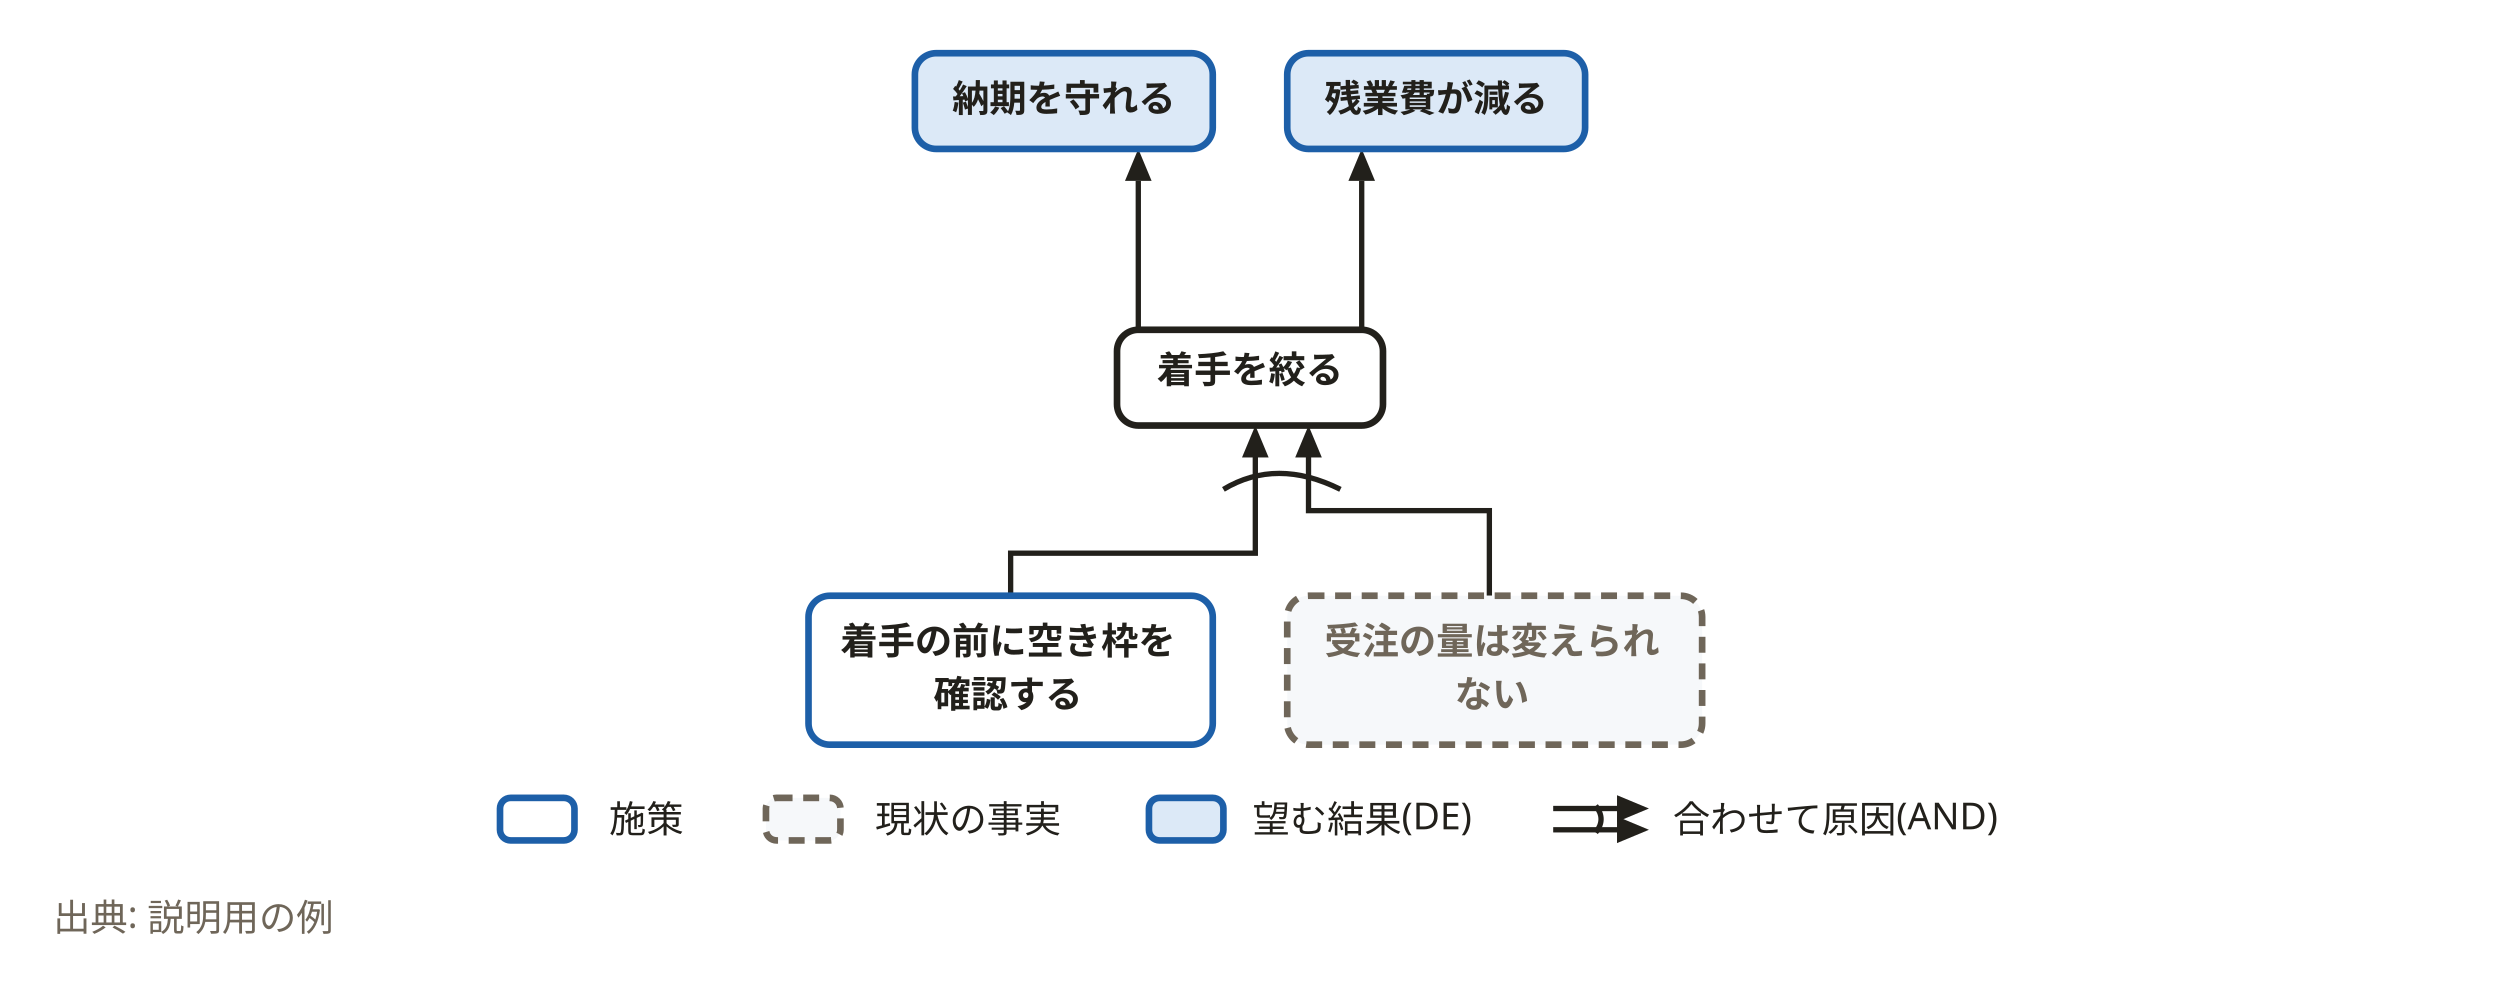
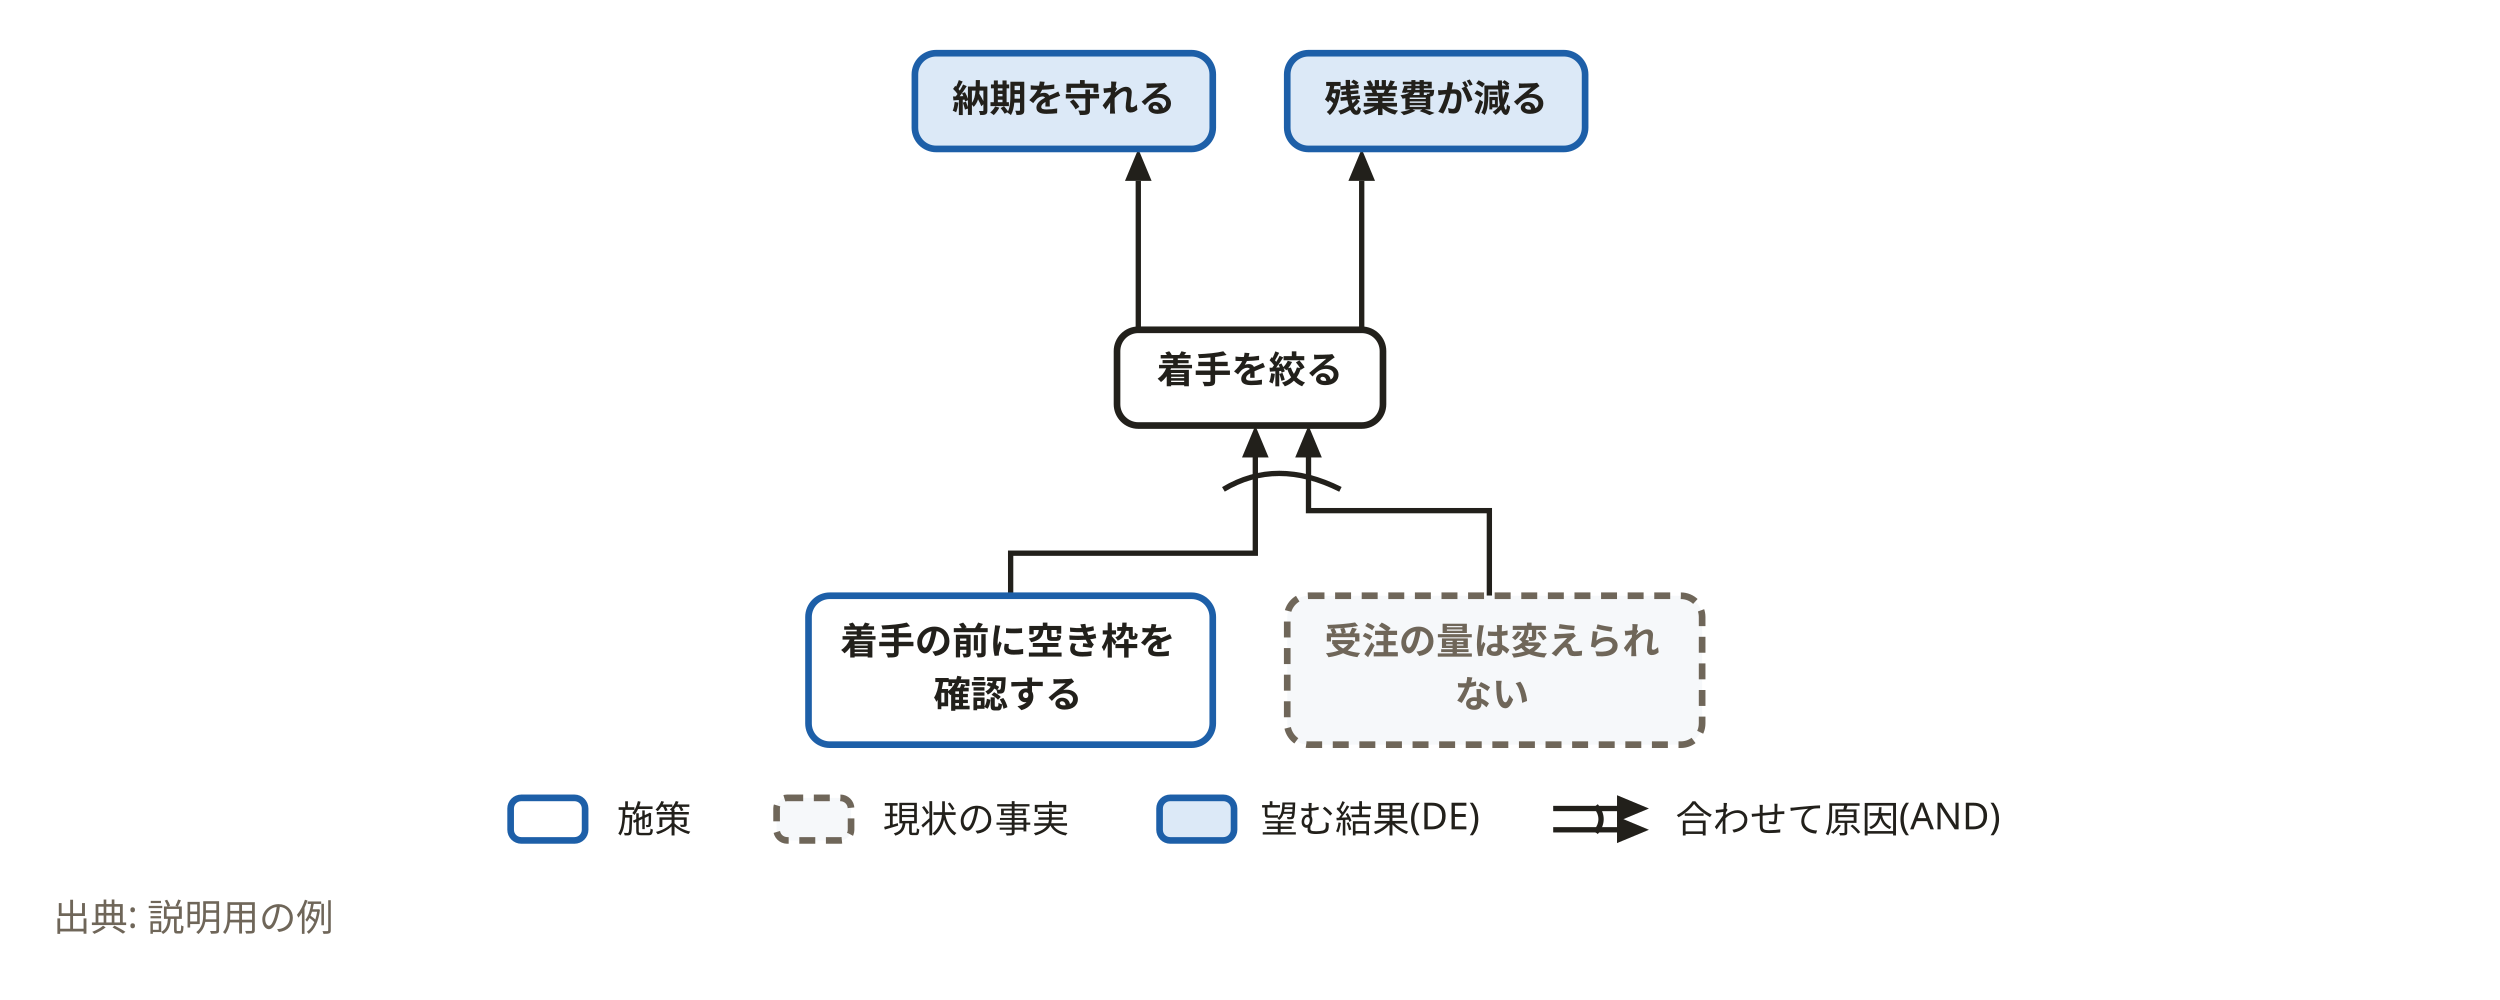
<svg xmlns="http://www.w3.org/2000/svg" width="940" height="376" viewBox="0 0 940 376" role="img" aria-labelledby="svg-title">
  <style>
    text { font-family: 'Hiragino Sans','Hiragino Kaku Gothic ProN','Yu Gothic','YuGothic',Meiryo,'Noto Sans JP',sans-serif; }
    .emoji { font-family: 'Noto Color Emoji','Segoe UI Emoji',sans-serif; }
  </style>
  <rect x="0" y="0" width="940" height="376" fill="#ffffff" />
  <path d="M380,224 L380,208 L472,208 L472,168" fill="none" stroke="#22201b" stroke-width="2" />
  <path d="M472,160 L477,172 L467,172 z" fill="#22201b" />
  <path d="M560,224 L560,192 L492,192 L492,168" fill="none" stroke="#22201b" stroke-width="2" />
  <path d="M492,160 L497,172 L487,172 z" fill="#22201b" />
  <path d="M428,124 L428,68" fill="none" stroke="#22201b" stroke-width="2" />
  <path d="M428,56 L433,68 L423,68 z" fill="#22201b" />
  <path d="M512,124 L512,68" fill="none" stroke="#22201b" stroke-width="2" />
  <path d="M512,56 L517,68 L507,68 z" fill="#22201b" />
  <path d="M460,184 Q480,172 504,184" fill="none" stroke="#22201b" stroke-width="2" />
  <rect x="304" y="224" width="152" height="56" rx="8" fill="#ffffff" stroke="#1d5fa8" stroke-width="2.5" />
  <rect x="484" y="224" width="156" height="56" rx="8" fill="#f6f8fa" stroke="#6f6659" stroke-width="2.5" stroke-dasharray="6,4" />
  <rect x="420" y="124" width="100" height="36" rx="8" fill="#ffffff" stroke="#22201b" stroke-width="2.5" />
  <rect x="344" y="20" width="112" height="36" rx="8" fill="#dce9f7" stroke="#1d5fa8" stroke-width="2.5" />
  <rect x="484" y="20" width="112" height="36" rx="8" fill="#dce9f7" stroke="#1d5fa8" stroke-width="2.5" />
  <text x="379" y="246" text-anchor="middle" font-size="14" font-weight="700" fill="#22201b">着手の前に空き枠を</text>
  <text x="379" y="266" text-anchor="middle" font-size="14" font-weight="700" fill="#22201b">確認する</text>
  <text x="561" y="246" text-anchor="middle" font-size="14" font-weight="700" fill="#6f6659">受注の量は変えられ</text>
  <text x="561" y="266" text-anchor="middle" font-size="14" font-weight="700" fill="#6f6659">ない</text>
  <text x="470" y="144" text-anchor="middle" font-size="14" font-weight="700" fill="#22201b">着手を絞る</text>
  <text x="400" y="42" text-anchor="middle" font-size="14" font-weight="700" fill="#22201b">納期を守れる</text>
  <text x="540" y="42" text-anchor="middle" font-size="14" font-weight="700" fill="#22201b">残業費が減る</text>
-   <rect x="188" y="300" width="28" height="16" rx="4" fill="#ffffff" stroke="#1d5fa8" stroke-width="2.5" />
-   <text x="229" y="313" font-size="14" fill="#22201b">施策</text>
-   <rect x="288" y="300" width="28" height="16" rx="4" fill="#f6f8fa" stroke="#6f6659" stroke-width="2.5" stroke-dasharray="6,4" />
-   <text x="329" y="313" font-size="14" fill="#22201b">現状の事実</text>
-   <rect x="432" y="300" width="28" height="16" rx="4" fill="#dce9f7" stroke="#1d5fa8" stroke-width="2.5" />
-   <text x="471" y="313" font-size="14" fill="#22201b">望む結果(DE)</text>
+   <rect x="192" y="300" width="28" height="16" rx="4" fill="#ffffff" stroke="#1d5fa8" stroke-width="2.5" />
+   <text x="232" y="313" font-size="14" fill="#22201b">施策</text>
+   <rect x="292" y="300" width="28" height="16" rx="4" fill="#f6f8fa" stroke="#6f6659" stroke-width="2.5" stroke-dasharray="6,4" />
+   <text x="332" y="313" font-size="14" fill="#22201b">現状の事実</text>
+   <rect x="436" y="300" width="28" height="16" rx="4" fill="#dce9f7" stroke="#1d5fa8" stroke-width="2.5" />
+   <text x="474" y="313" font-size="14" fill="#22201b">望む結果(DE)</text>
  <path d="M584,304 L612,304" fill="none" stroke="#22201b" stroke-width="2" />
  <path d="M620,304 L608,309 L608,299 z" fill="#22201b" />
  <path d="M584,312 L612,312" fill="none" stroke="#22201b" stroke-width="2" />
  <path d="M620,312 L608,317 L608,307 z" fill="#22201b" />
  <path d="M600,303 Q604,308 600,313" fill="none" stroke="#22201b" stroke-width="2" />
-   <text x="629" y="313" font-size="14" fill="#22201b">合わせて原因(AND)</text>
+   <text x="630" y="313" font-size="14" fill="#22201b">合わせて原因(AND)</text>
  <text x="20" y="350" font-size="14" font-weight="400" fill="#6f6659">出典: 説明用の例</text>
</svg>
